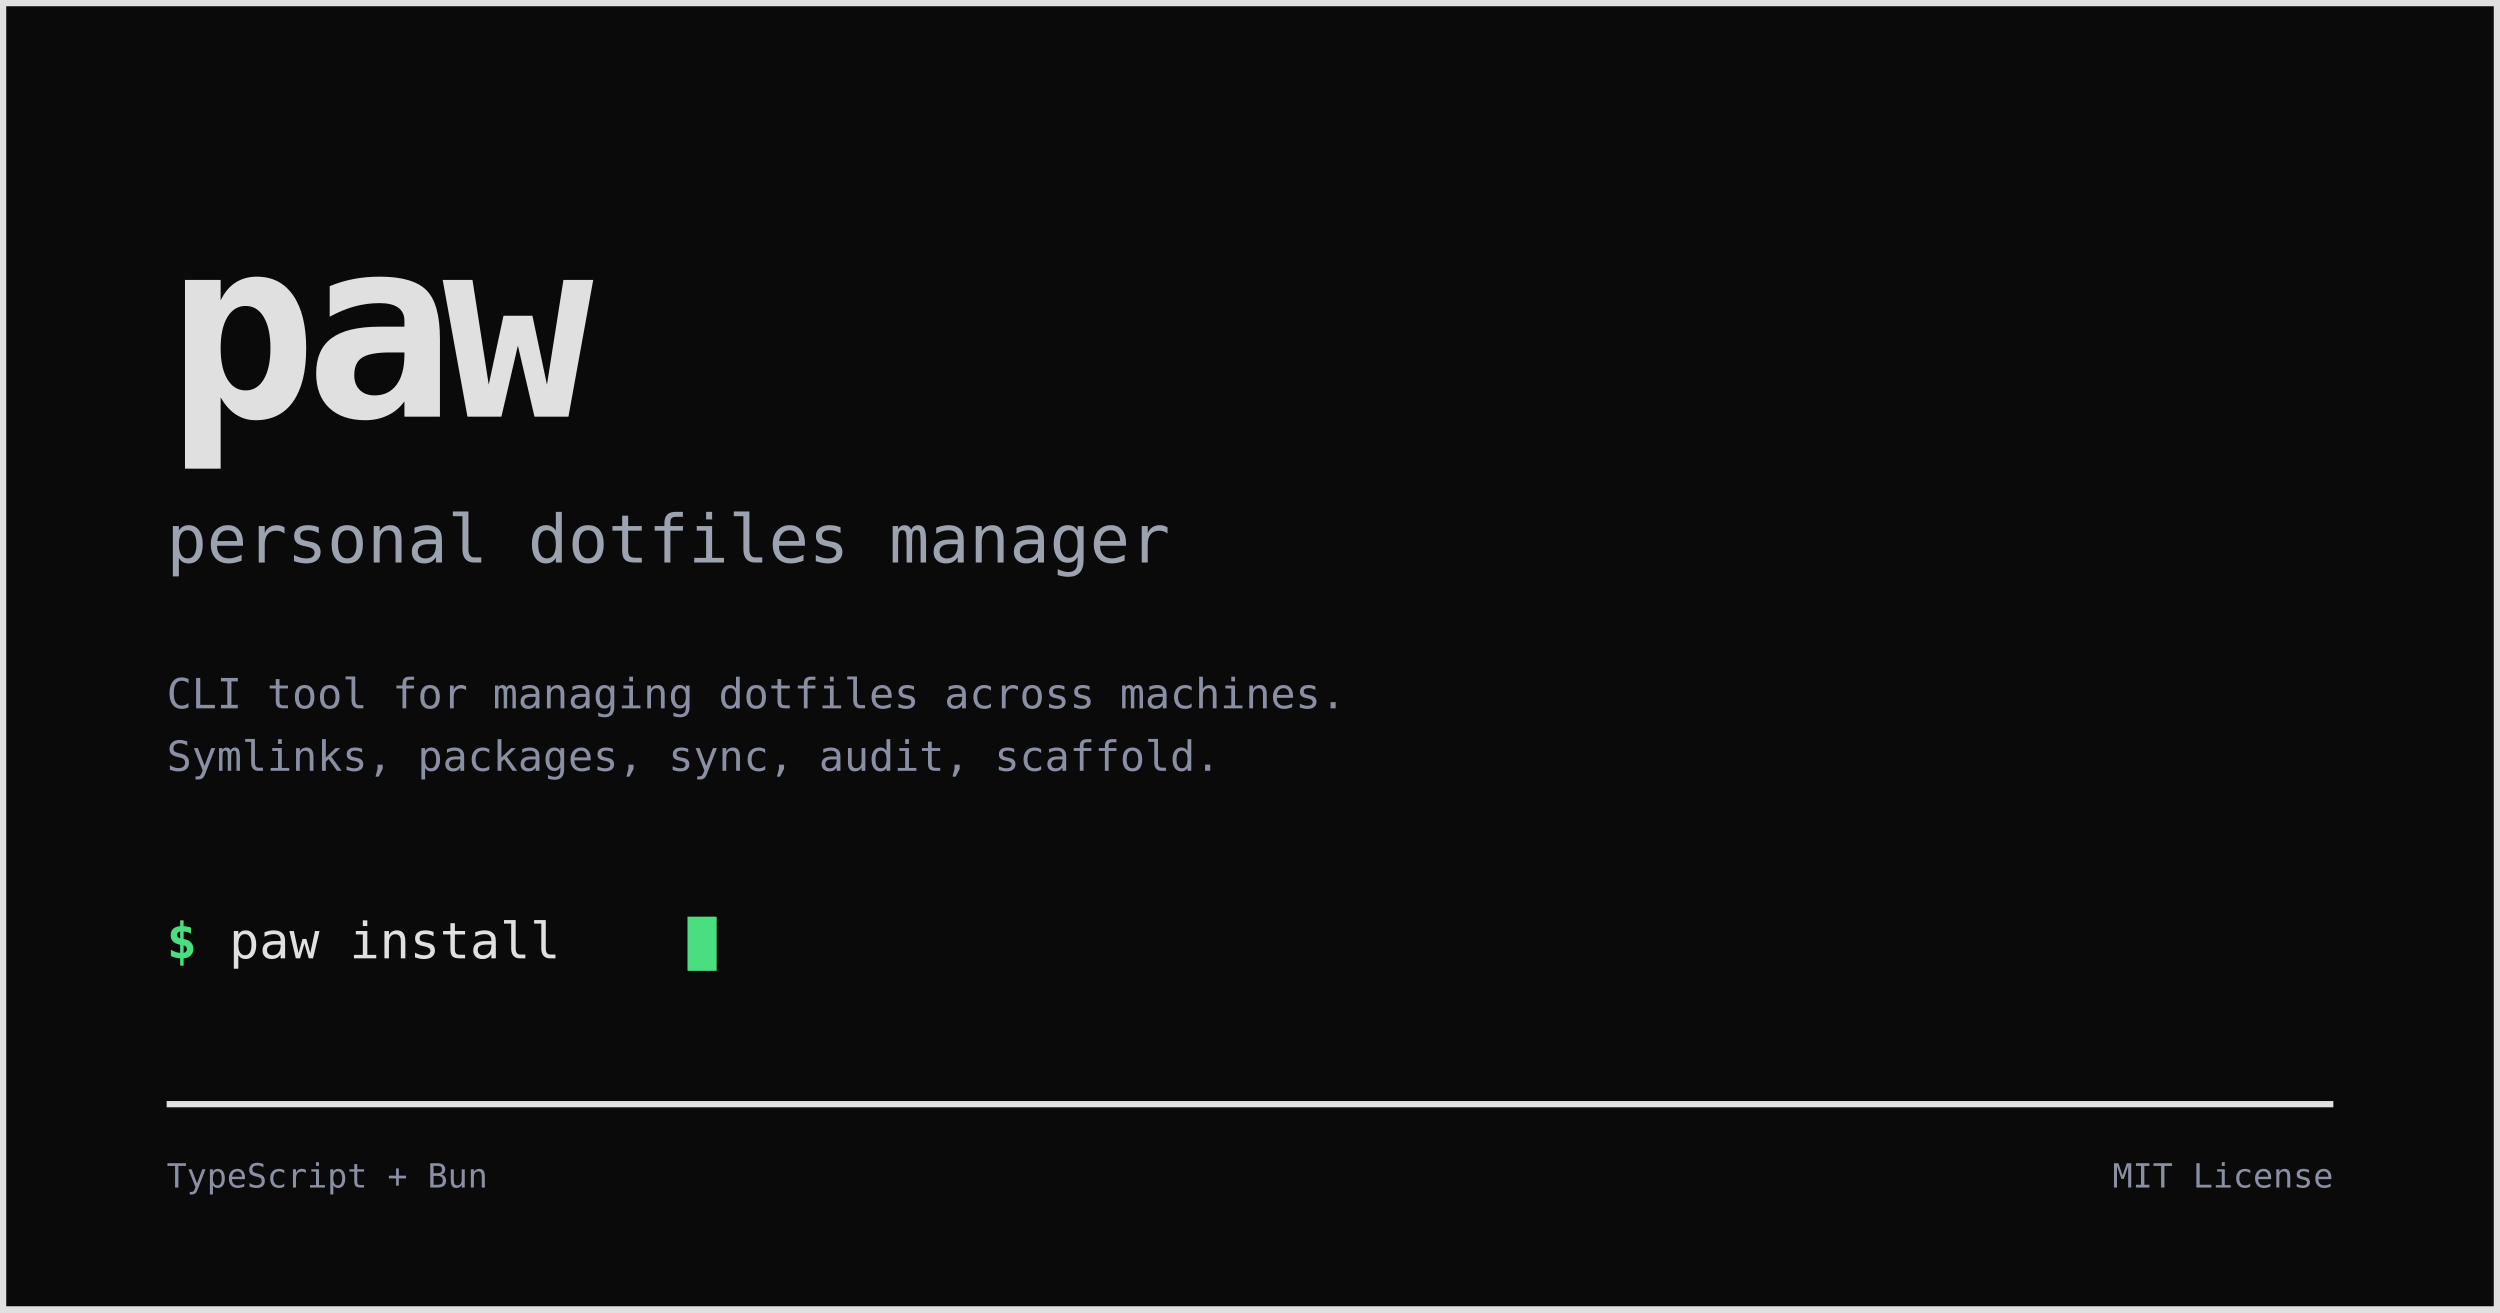
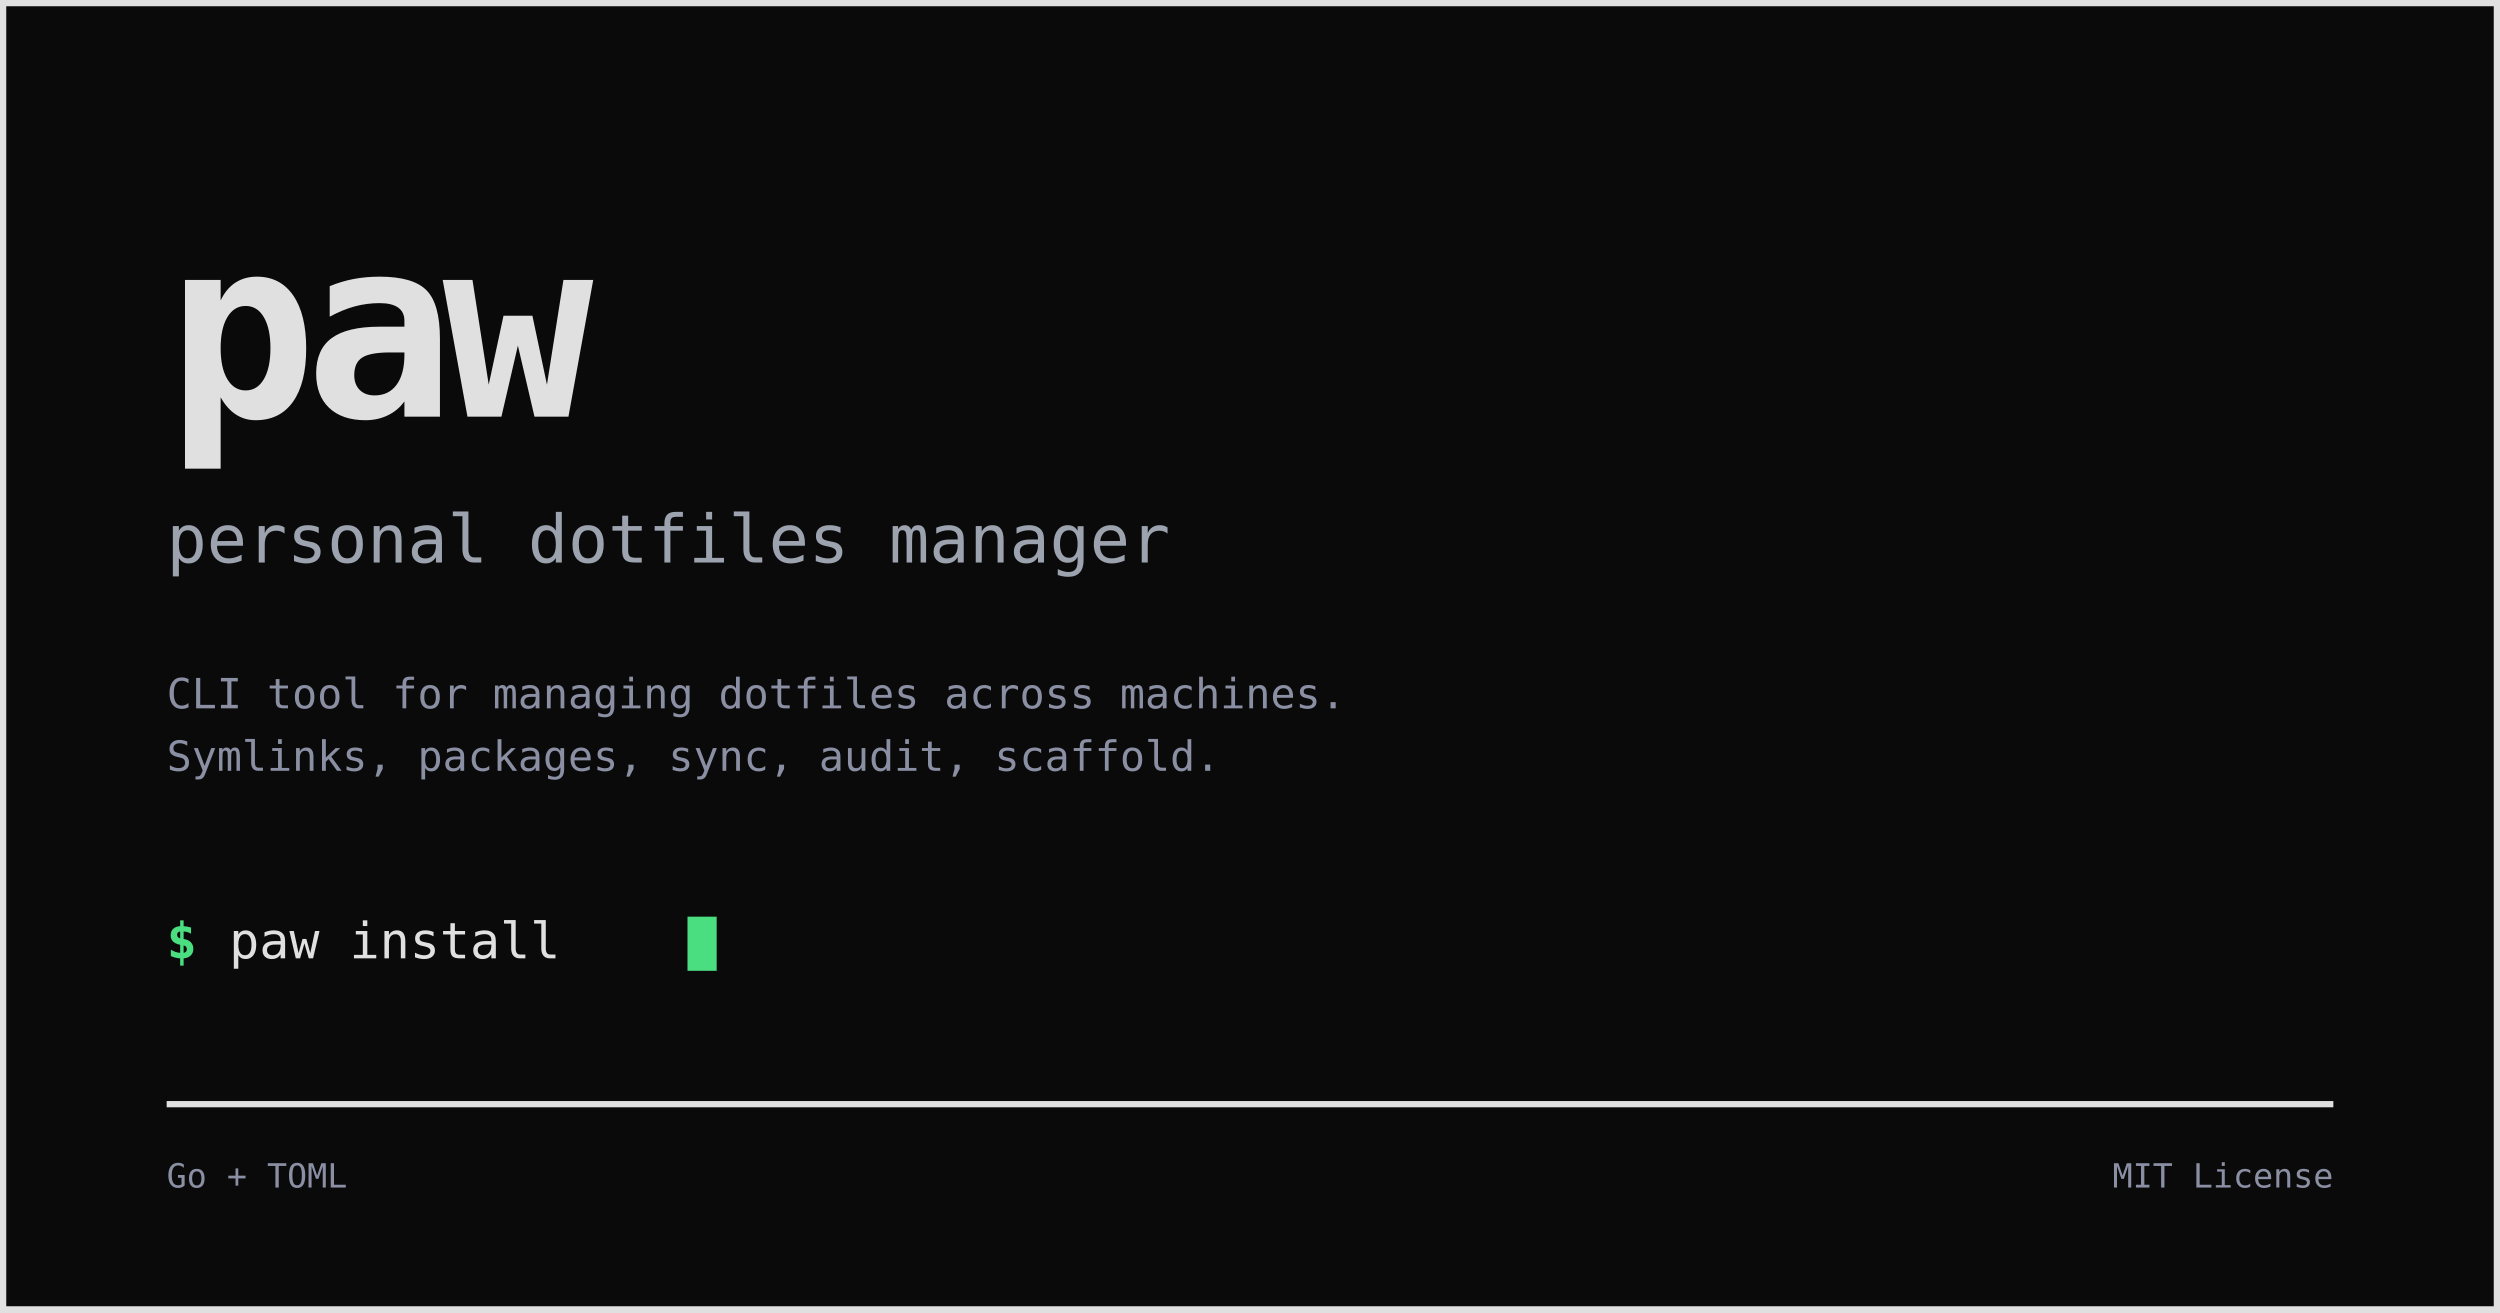
<svg xmlns="http://www.w3.org/2000/svg" width="1200" height="630" viewBox="0 0 1200 630">
  <rect width="1200" height="630" fill="#0a0a0a" />
  <rect x="0" y="0" width="1200" height="630" fill="none" stroke="#e0e0e0" stroke-width="6" />
  <text x="80" y="200" font-family="ui-monospace, 'Cascadia Code', 'Source Code Pro', Menlo, Consolas, monospace" font-size="120" font-weight="bold" fill="#e0e0e0" letter-spacing="-0.05em">paw</text>
  <text x="80" y="270" font-family="ui-monospace, 'Cascadia Code', 'Source Code Pro', Menlo, Consolas, monospace" font-size="32" fill="#9ca3af">personal dotfiles manager</text>
  <text x="80" y="340" font-family="ui-monospace, 'Cascadia Code', 'Source Code Pro', Menlo, Consolas, monospace" font-size="20" fill="#8b8fa3">CLI tool for managing dotfiles across machines.</text>
  <text x="80" y="370" font-family="ui-monospace, 'Cascadia Code', 'Source Code Pro', Menlo, Consolas, monospace" font-size="20" fill="#8b8fa3">Symlinks, packages, sync, audit, scaffold.</text>
  <text x="80" y="460" font-family="ui-monospace, 'Cascadia Code', 'Source Code Pro', Menlo, Consolas, monospace" font-size="24" fill="#4ade80" font-weight="bold">$</text>
  <text x="110" y="460" font-family="ui-monospace, 'Cascadia Code', 'Source Code Pro', Menlo, Consolas, monospace" font-size="24" fill="#e0e0e0">paw install</text>
  <rect x="330" y="440" width="14" height="26" fill="#4ade80" />
  <line x1="80" y1="530" x2="1120" y2="530" stroke="#e0e0e0" stroke-width="3" />
-   <text x="80" y="570" font-family="ui-monospace, 'Cascadia Code', 'Source Code Pro', Menlo, Consolas, monospace" font-size="16" fill="#8b8fa3">TypeScript + Bun</text>
+   <text x="80" y="570" font-family="ui-monospace, 'Cascadia Code', 'Source Code Pro', Menlo, Consolas, monospace" font-size="16" fill="#8b8fa3">Go + TOML</text>
  <text x="1120" y="570" font-family="ui-monospace, 'Cascadia Code', 'Source Code Pro', Menlo, Consolas, monospace" font-size="16" fill="#8b8fa3" text-anchor="end">MIT License</text>
</svg>
